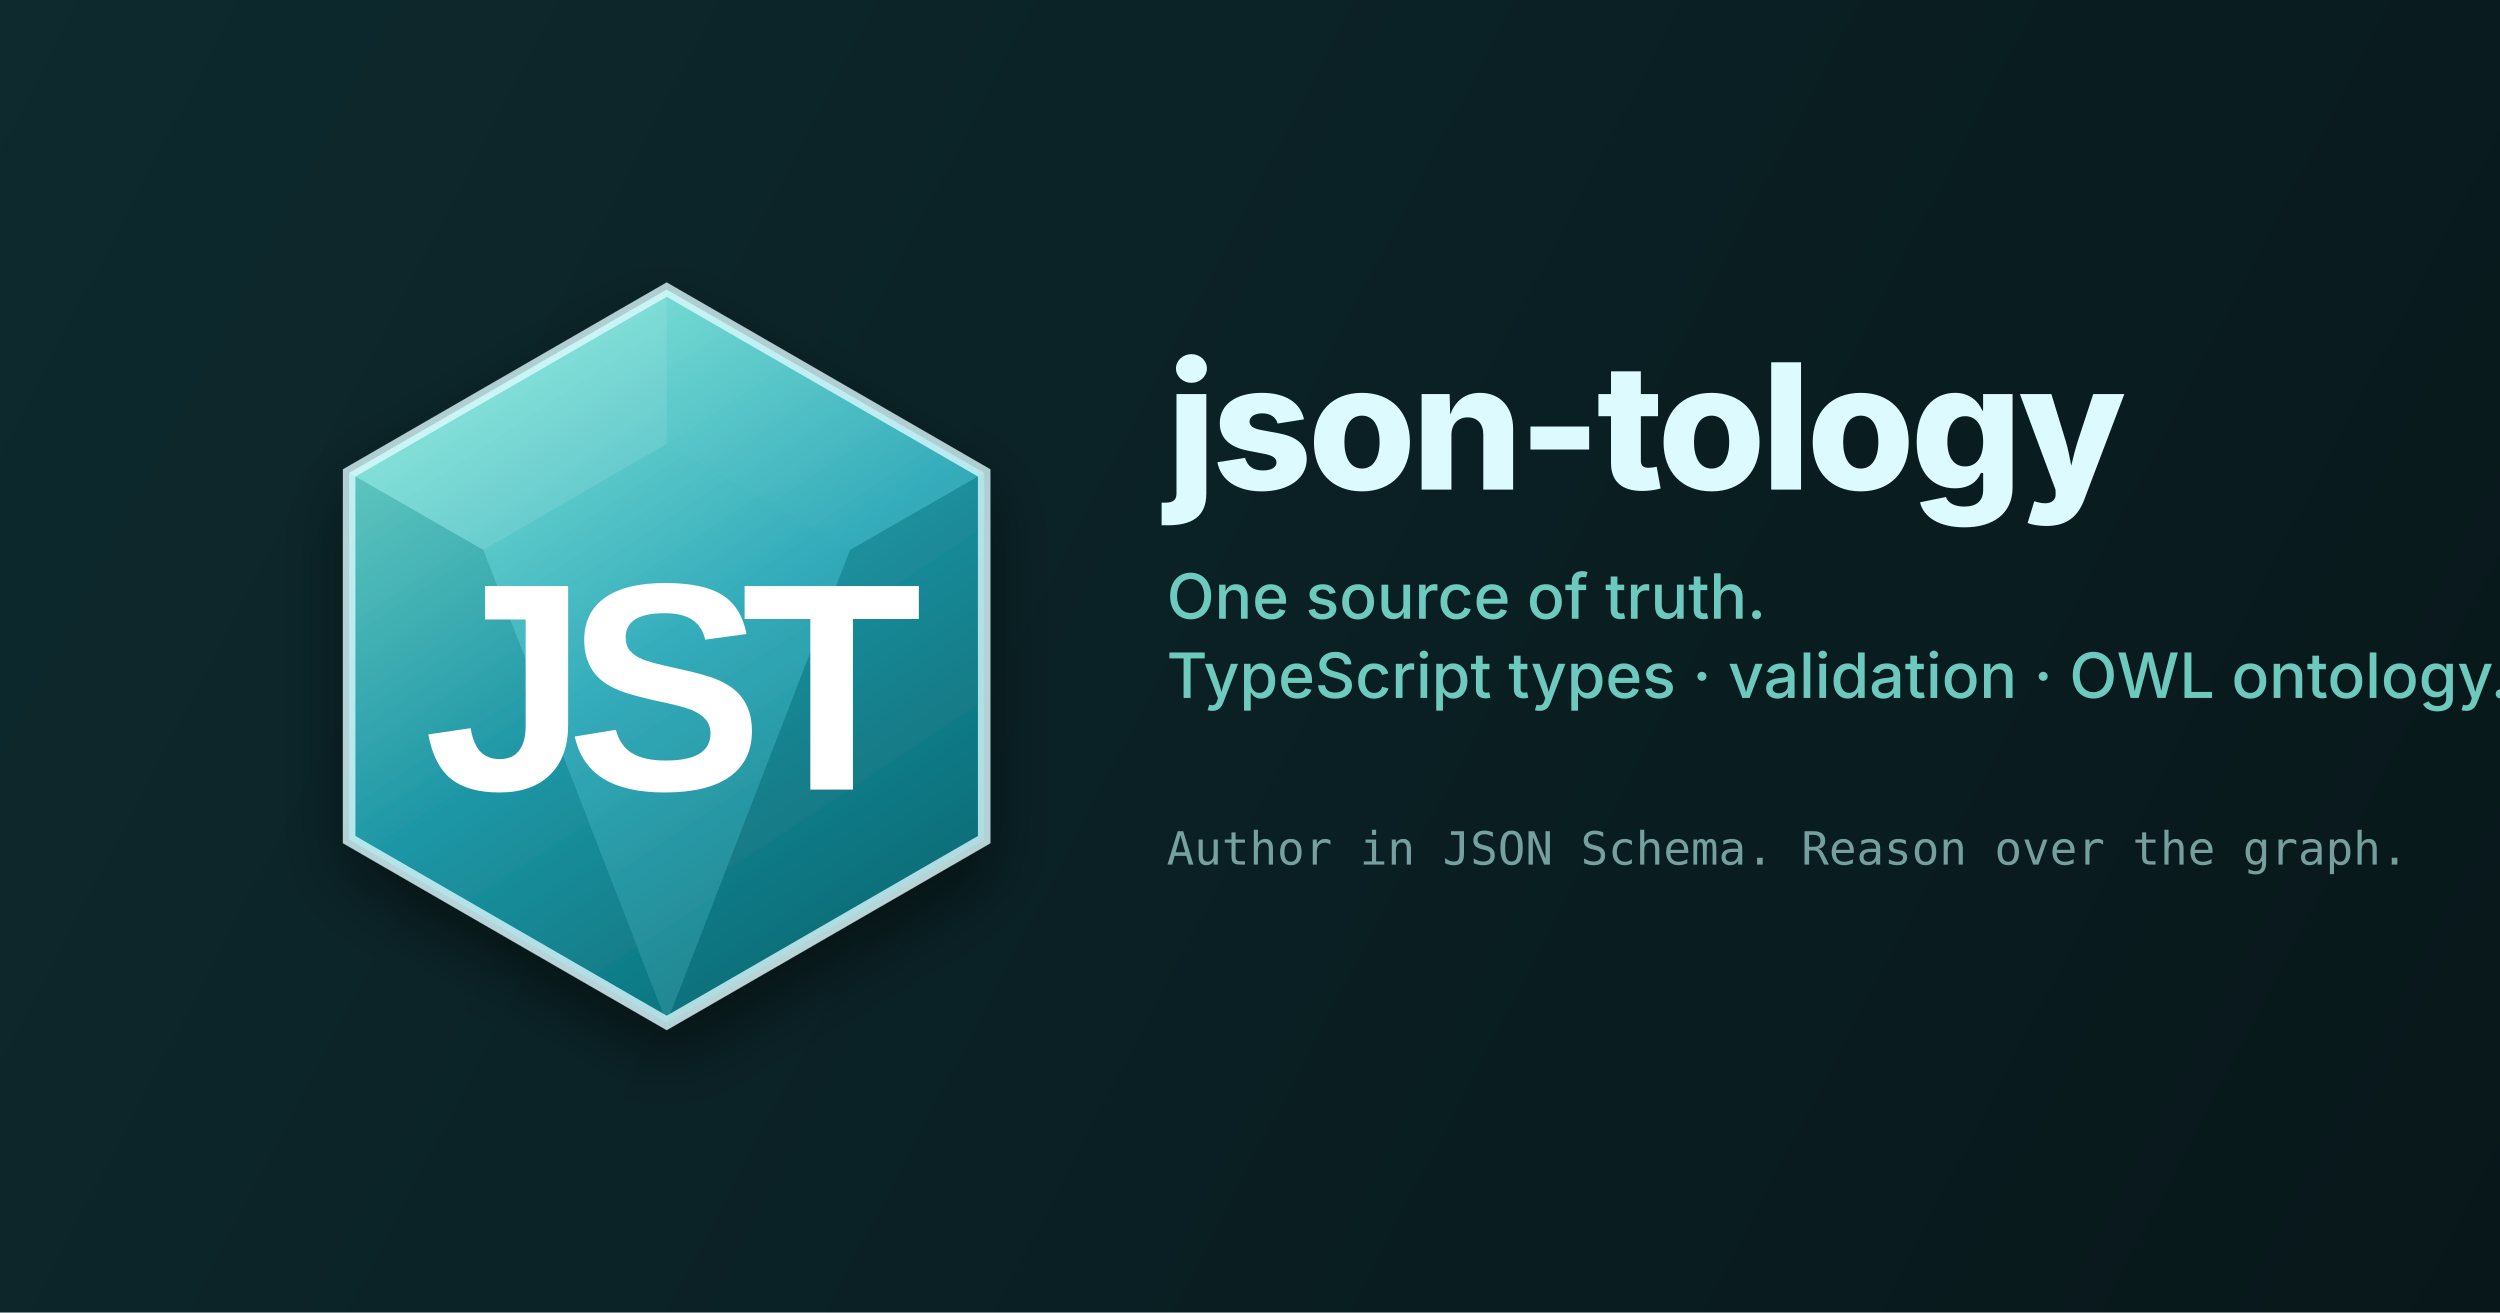
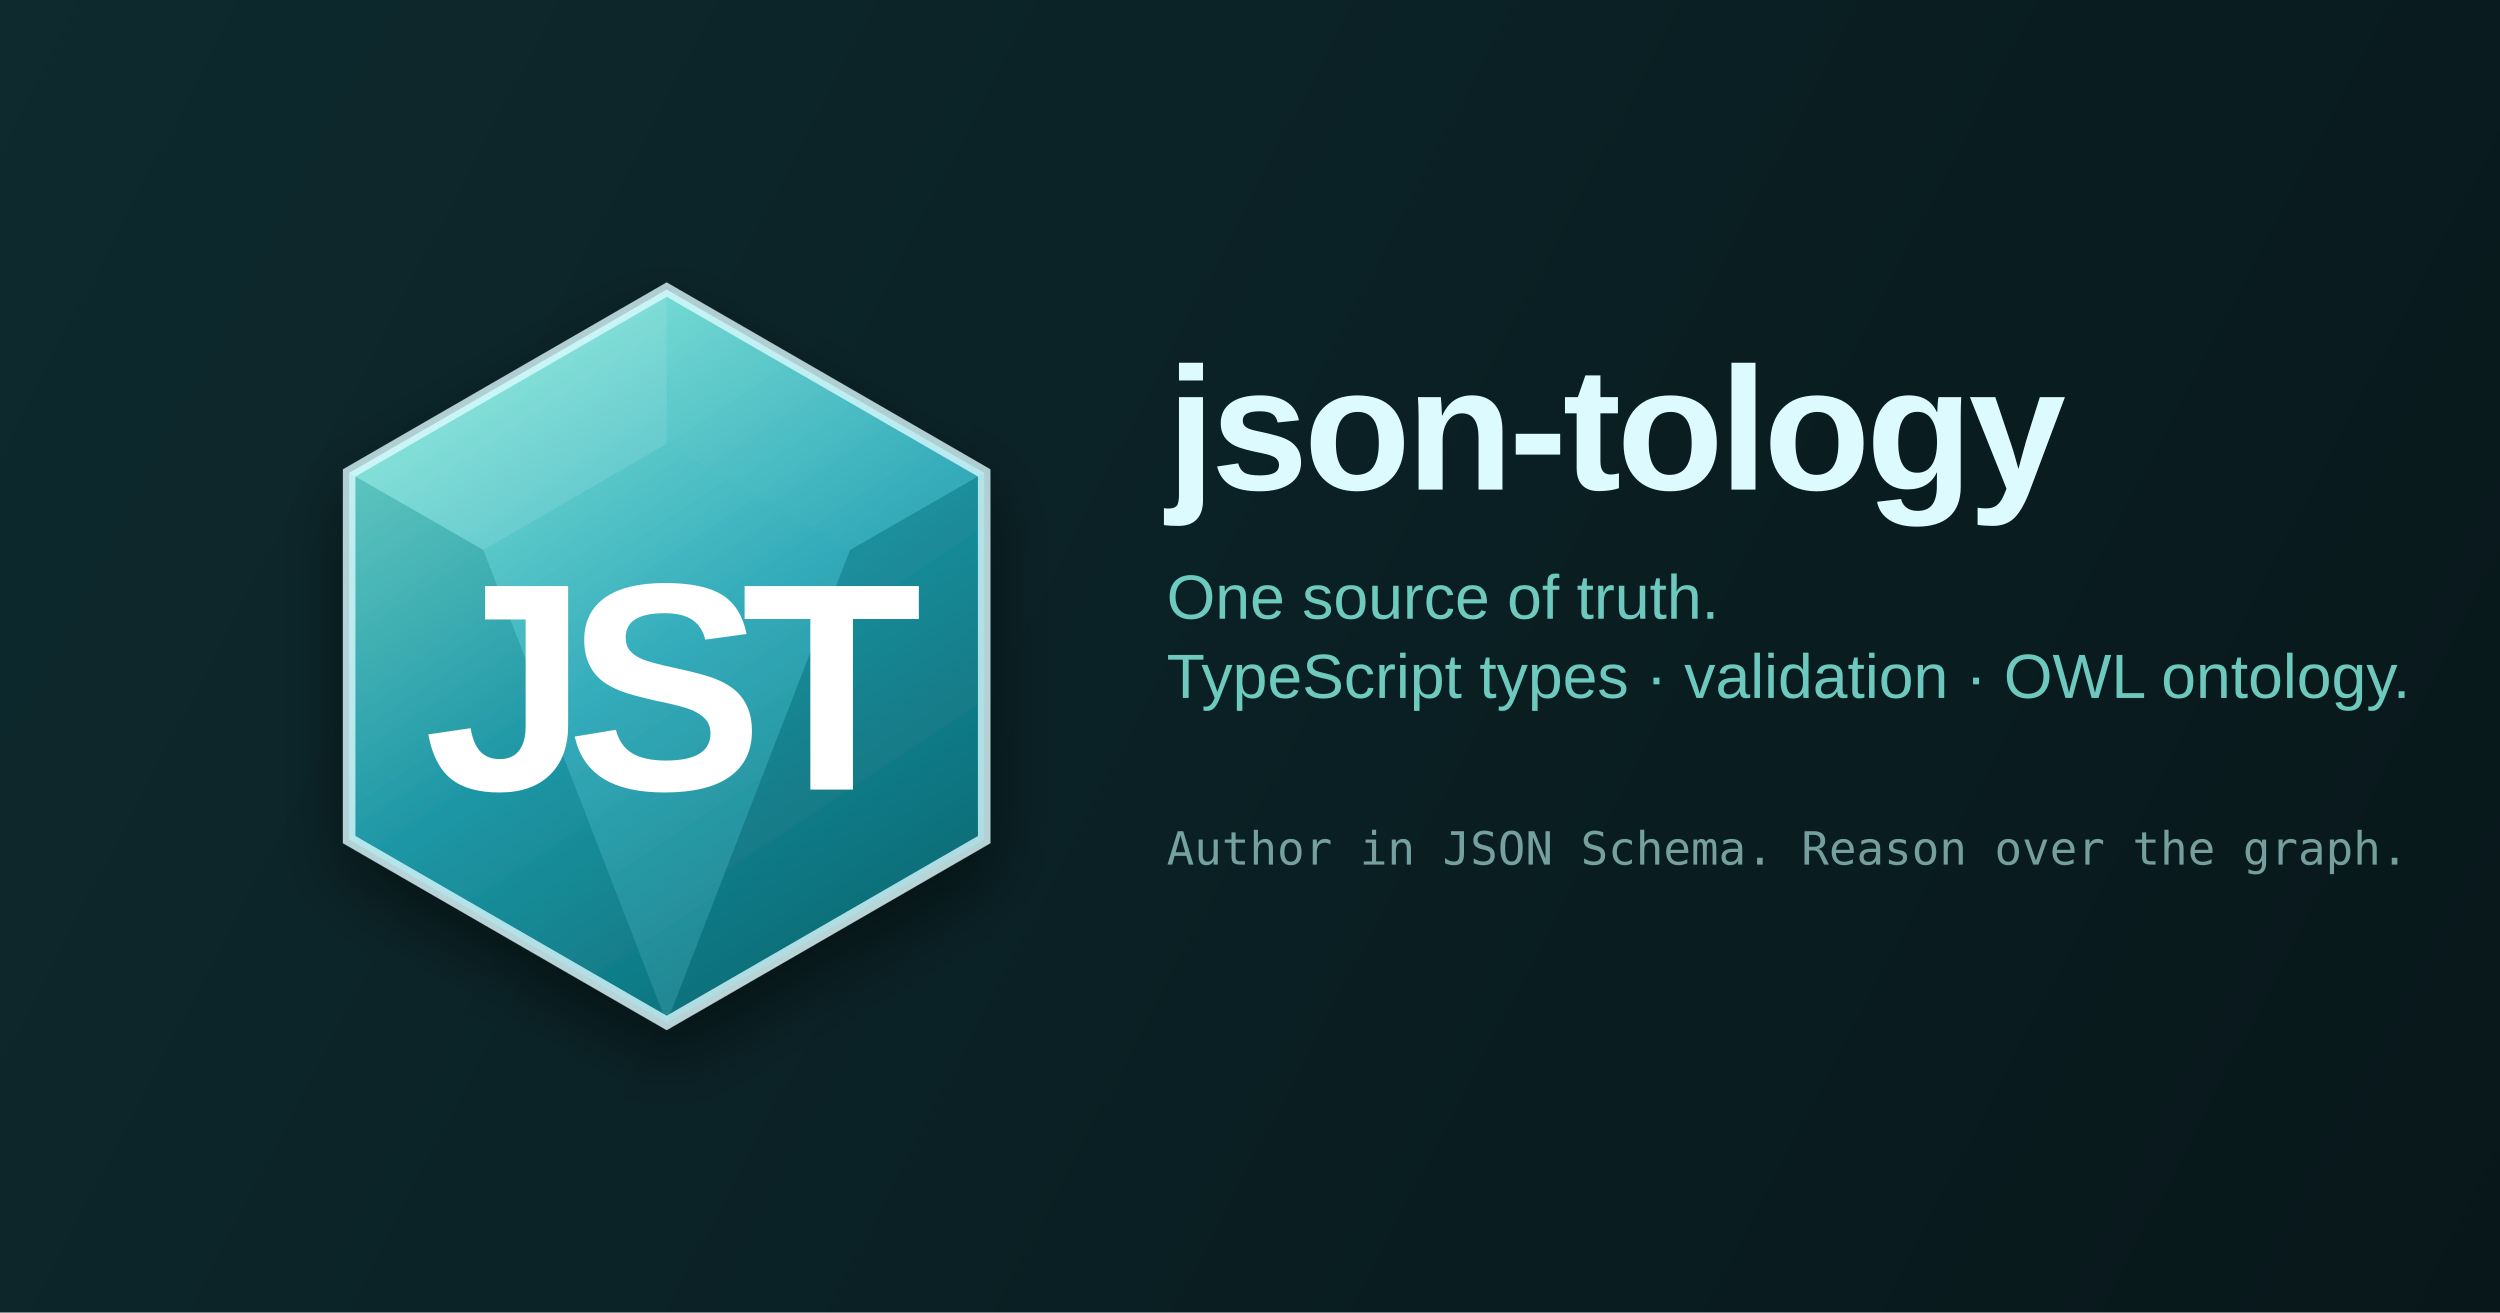
<svg xmlns="http://www.w3.org/2000/svg" viewBox="0 0 1200 630" role="img" aria-label="json-tology — One source of truth for TypeScript types, runtime validation, and OWL ontology output">
  <defs>
    <linearGradient id="bgGradient" x1="0" y1="0" x2="1200" y2="630" gradientUnits="userSpaceOnUse">
      <stop offset="0" stop-color="#0E2A2E" />
      <stop offset="0.5" stop-color="#0A2024" />
      <stop offset="1" stop-color="#08171A" />
    </linearGradient>
    <linearGradient id="nodeBlueGreen" x1="92" y1="36" x2="308" y2="364" gradientUnits="userSpaceOnUse">
      <stop offset="0" stop-color="#7FE7D8" />
      <stop offset="0.5" stop-color="#24A5B5" />
      <stop offset="1" stop-color="#08717A" />
    </linearGradient>
    <filter id="nodeShadow" x="-30%" y="-30%" width="160%" height="160%">
      <feDropShadow dx="0" dy="14" stdDeviation="16" flood-color="#000000" flood-opacity="0.45" />
    </filter>
-     <style>
-       .title {
-         font-family: ui-sans-serif, system-ui, -apple-system, BlinkMacSystemFont, "Segoe UI", sans-serif;
-         font-weight: 800;
-         letter-spacing: -0.025em;
-         fill: #DDFBFF;
-       }
-       .tagline {
-         font-family: ui-sans-serif, system-ui, -apple-system, BlinkMacSystemFont, "Segoe UI", sans-serif;
-         font-weight: 500;
-         letter-spacing: 0;
-         fill: #7FE7D8;
-         opacity: 0.85;
-       }
-       .meta {
-         font-family: ui-monospace, "SF Mono", Menlo, Consolas, monospace;
-         font-weight: 500;
-         fill: #BDF6F2;
-         opacity: 0.6;
-       }
-       .nodeLabel {
-         font-family: "Segoe UI", Arial, Helvetica, sans-serif;
-         font-weight: 700;
-         letter-spacing: -0.075em;
-         fill: #FFFFFF;
-       }
-     </style>
  </defs>
  <rect x="0" y="0" width="1200" height="630" fill="url(#bgGradient)" />
-   <g transform="translate(120, 115) scale(1.0)" filter="url(#nodeShadow)">
-     <g transform="scale(1.0)">
-       <path d="M200 24 L352.4 112 L352.4 288 L200 376 L47.6 288 L47.6 112 Z" fill="url(#nodeBlueGreen)" />
-       <path d="M200 24 L47.6 112 L112 149 L200 98 Z" fill="#FFFFFF" opacity="0.16" />
-       <path d="M200 24 L352.4 112 L288 149 L200 98 Z" fill="#FFFFFF" opacity="0.08" />
-       <path d="M47.6 112 L112 149 L200 376 L47.6 288 Z" fill="#003E46" opacity="0.14" />
-       <path d="M352.4 112 L288 149 L200 376 L352.4 288 Z" fill="#003E46" opacity="0.20" />
-       <path d="M112 149 L200 98 L288 149 L200 376 Z" fill="#FFFFFF" opacity="0.07" />
-       <path d="M200 24 L352.4 112 L352.4 288 L200 376 L47.6 288 L47.6 112 Z" fill="none" stroke="#DDFBFF" stroke-width="6" opacity="0.78" />
-       <text class="nodeLabel" x="203" y="264" text-anchor="middle" font-size="142">JST</text>
-     </g>
+   <g transform="translate(120, 115)" filter="url(#nodeShadow)">
+     <path d="M200 24 L352.4 112 L352.4 288 L200 376 L47.6 288 L47.6 112 Z" fill="url(#nodeBlueGreen)" />
+     <path d="M200 24 L47.6 112 L112 149 L200 98 Z" fill="#FFFFFF" opacity="0.16" />
+     <path d="M200 24 L352.4 112 L288 149 L200 98 Z" fill="#FFFFFF" opacity="0.08" />
+     <path d="M47.6 112 L112 149 L200 376 L47.6 288 Z" fill="#003E46" opacity="0.14" />
+     <path d="M352.4 112 L288 149 L200 376 L352.4 288 Z" fill="#003E46" opacity="0.20" />
+     <path d="M112 149 L200 98 L288 149 L200 376 Z" fill="#FFFFFF" opacity="0.07" />
+     <path d="M200 24 L352.4 112 L352.4 288 L200 376 L47.6 288 L47.6 112 Z" fill="none" stroke="#DDFBFF" stroke-width="6" opacity="0.78" />
+     <text x="203" y="264" text-anchor="middle" font-size="142" font-family="Arial, Helvetica, sans-serif" font-weight="700" letter-spacing="-10.65" fill="#FFFFFF">JST</text>
  </g>
  <g transform="translate(560, 235)">
-     <text class="title" x="0" y="0" font-size="84">json-tology</text>
-     <text class="tagline" x="0" y="62" font-size="30">One source of truth.</text>
-     <text class="tagline" x="0" y="100" font-size="30">TypeScript types · validation · OWL ontology.</text>
-     <text class="meta" x="0" y="180" font-size="22">Author in JSON Schema. Reason over the graph.</text>
+     <text x="0" y="0" font-size="84" font-family="Arial, Helvetica, sans-serif" font-weight="800" letter-spacing="-2.1" fill="#DDFBFF">json-tology</text>
+     <text x="0" y="62" font-size="30" font-family="Arial, Helvetica, sans-serif" font-weight="500" fill="#7FE7D8" opacity="0.85">One source of truth.</text>
+     <text x="0" y="100" font-size="30" font-family="Arial, Helvetica, sans-serif" font-weight="500" fill="#7FE7D8" opacity="0.85">TypeScript types · validation · OWL ontology.</text>
+     <text x="0" y="180" font-size="22" font-family="'SF Mono', Menlo, Consolas, monospace" font-weight="500" fill="#BDF6F2" opacity="0.6">Author in JSON Schema. Reason over the graph.</text>
  </g>
</svg>
